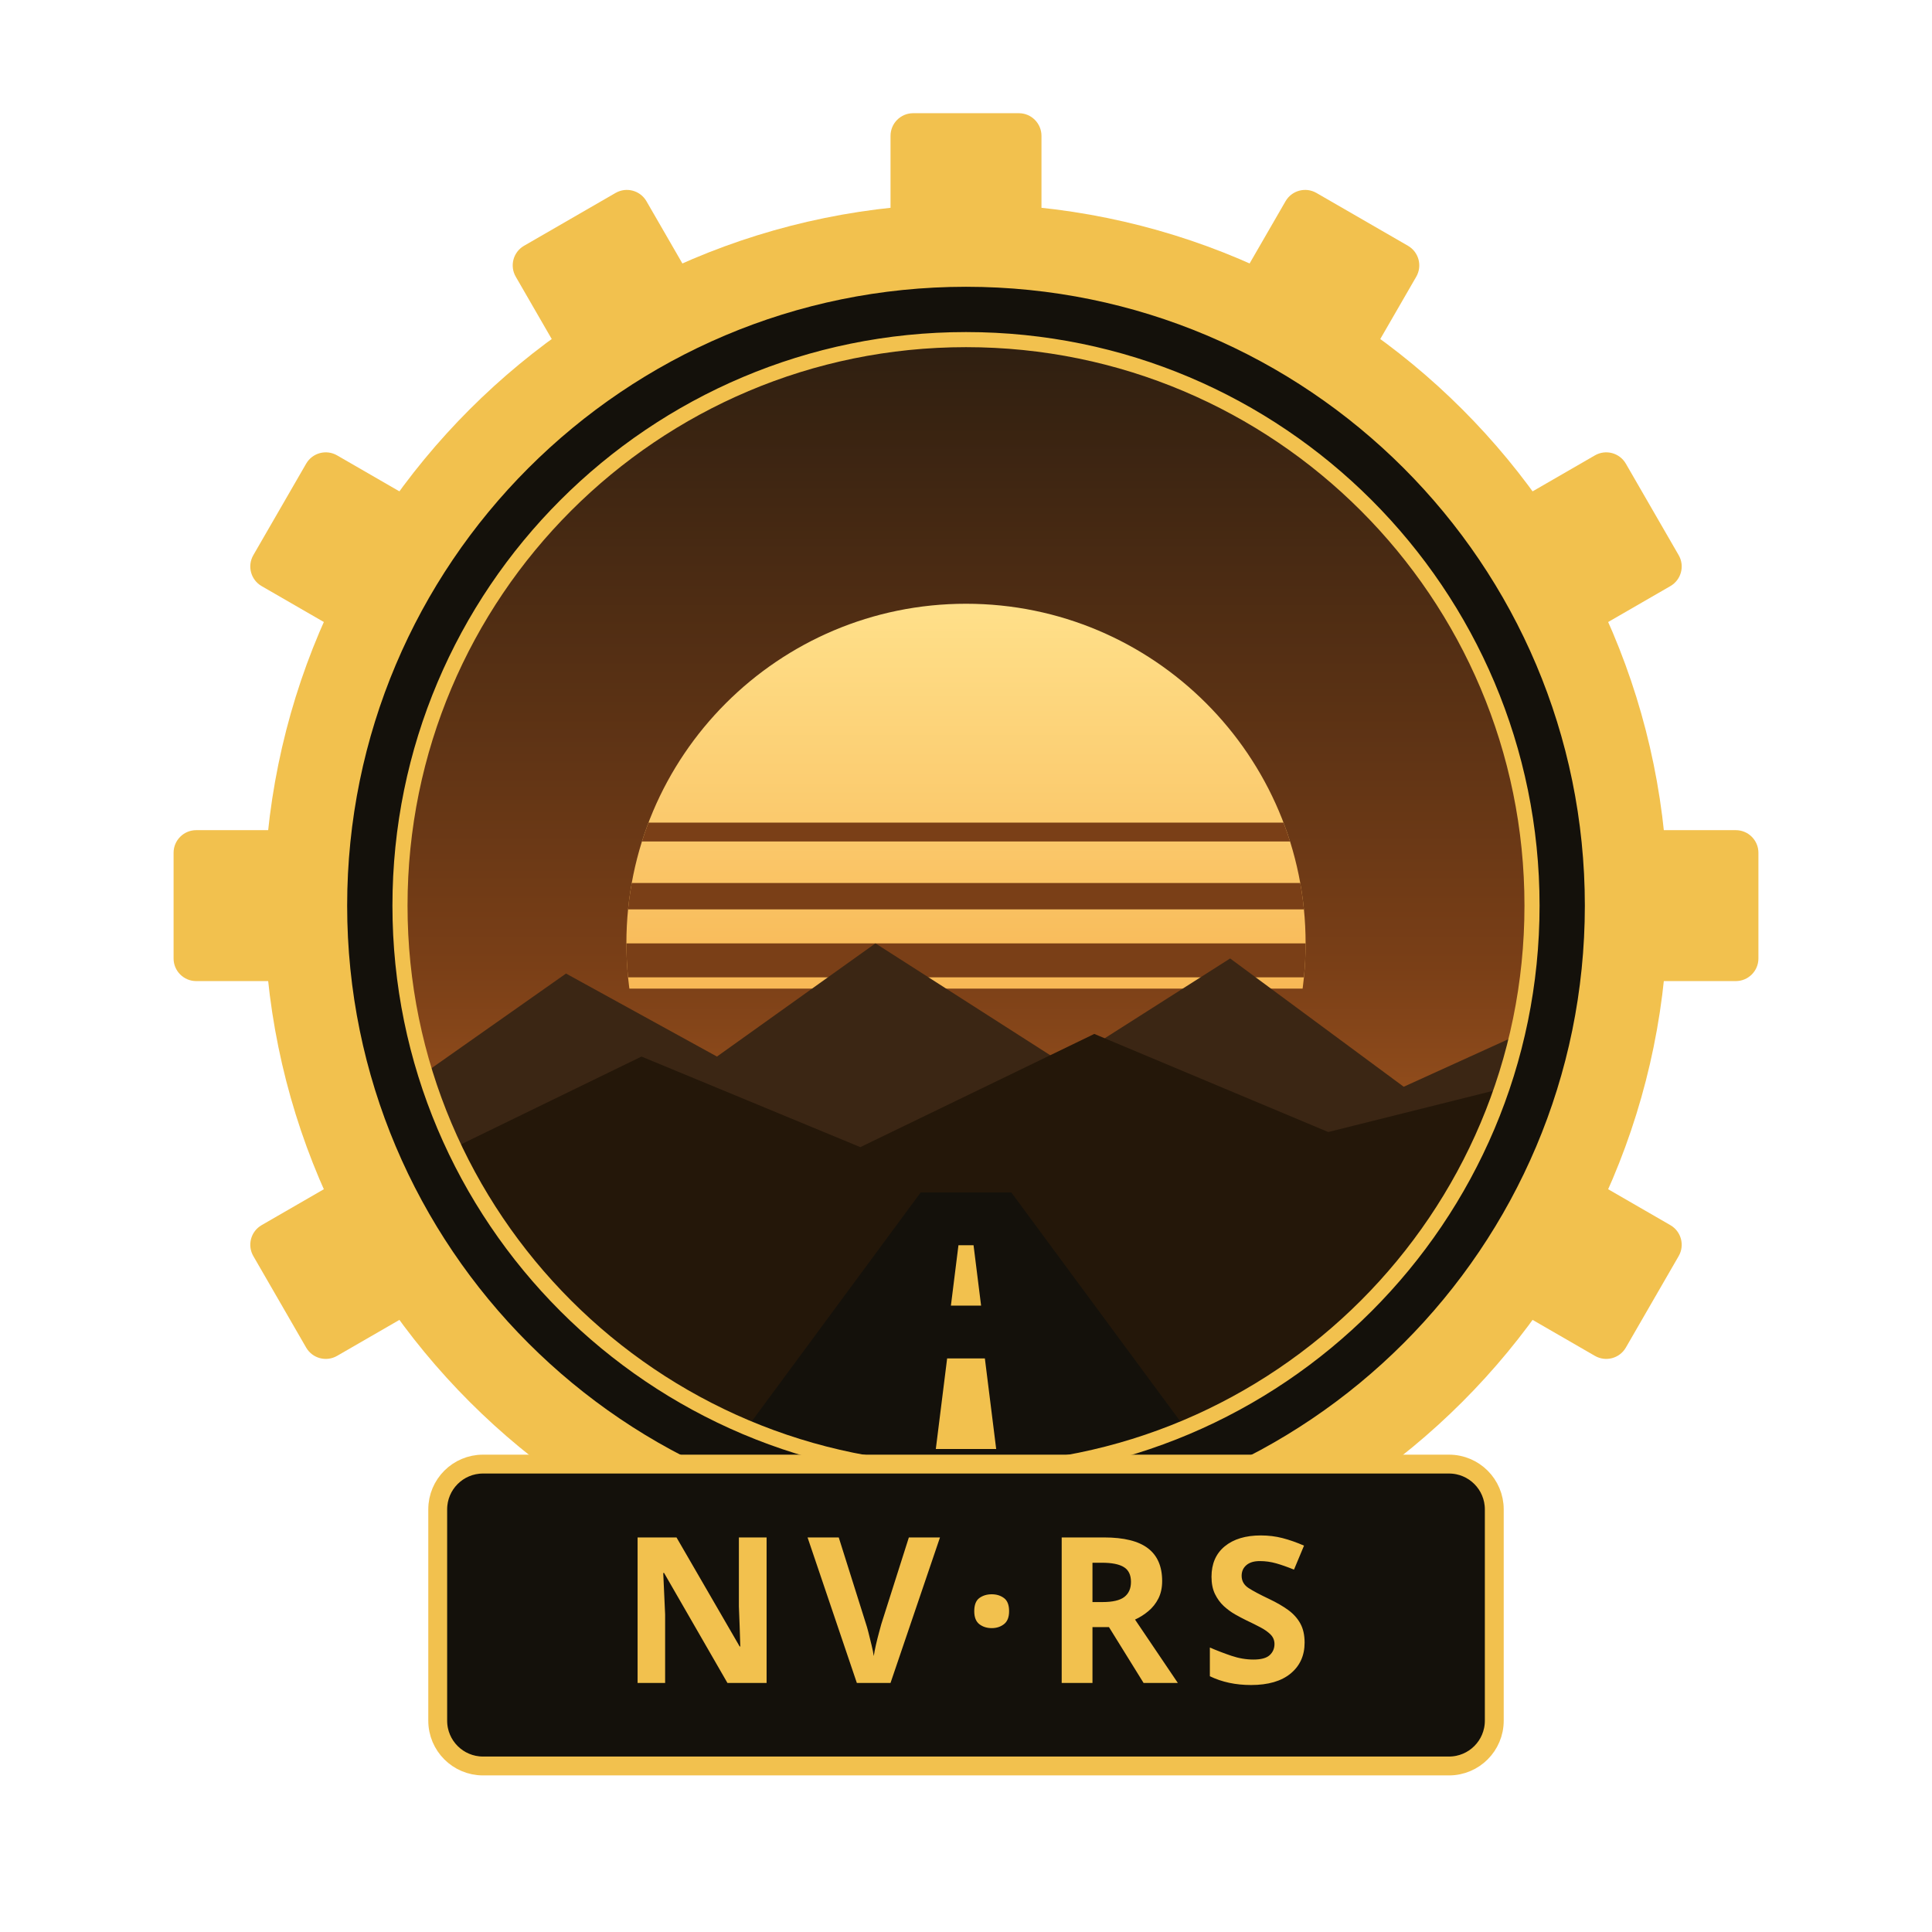
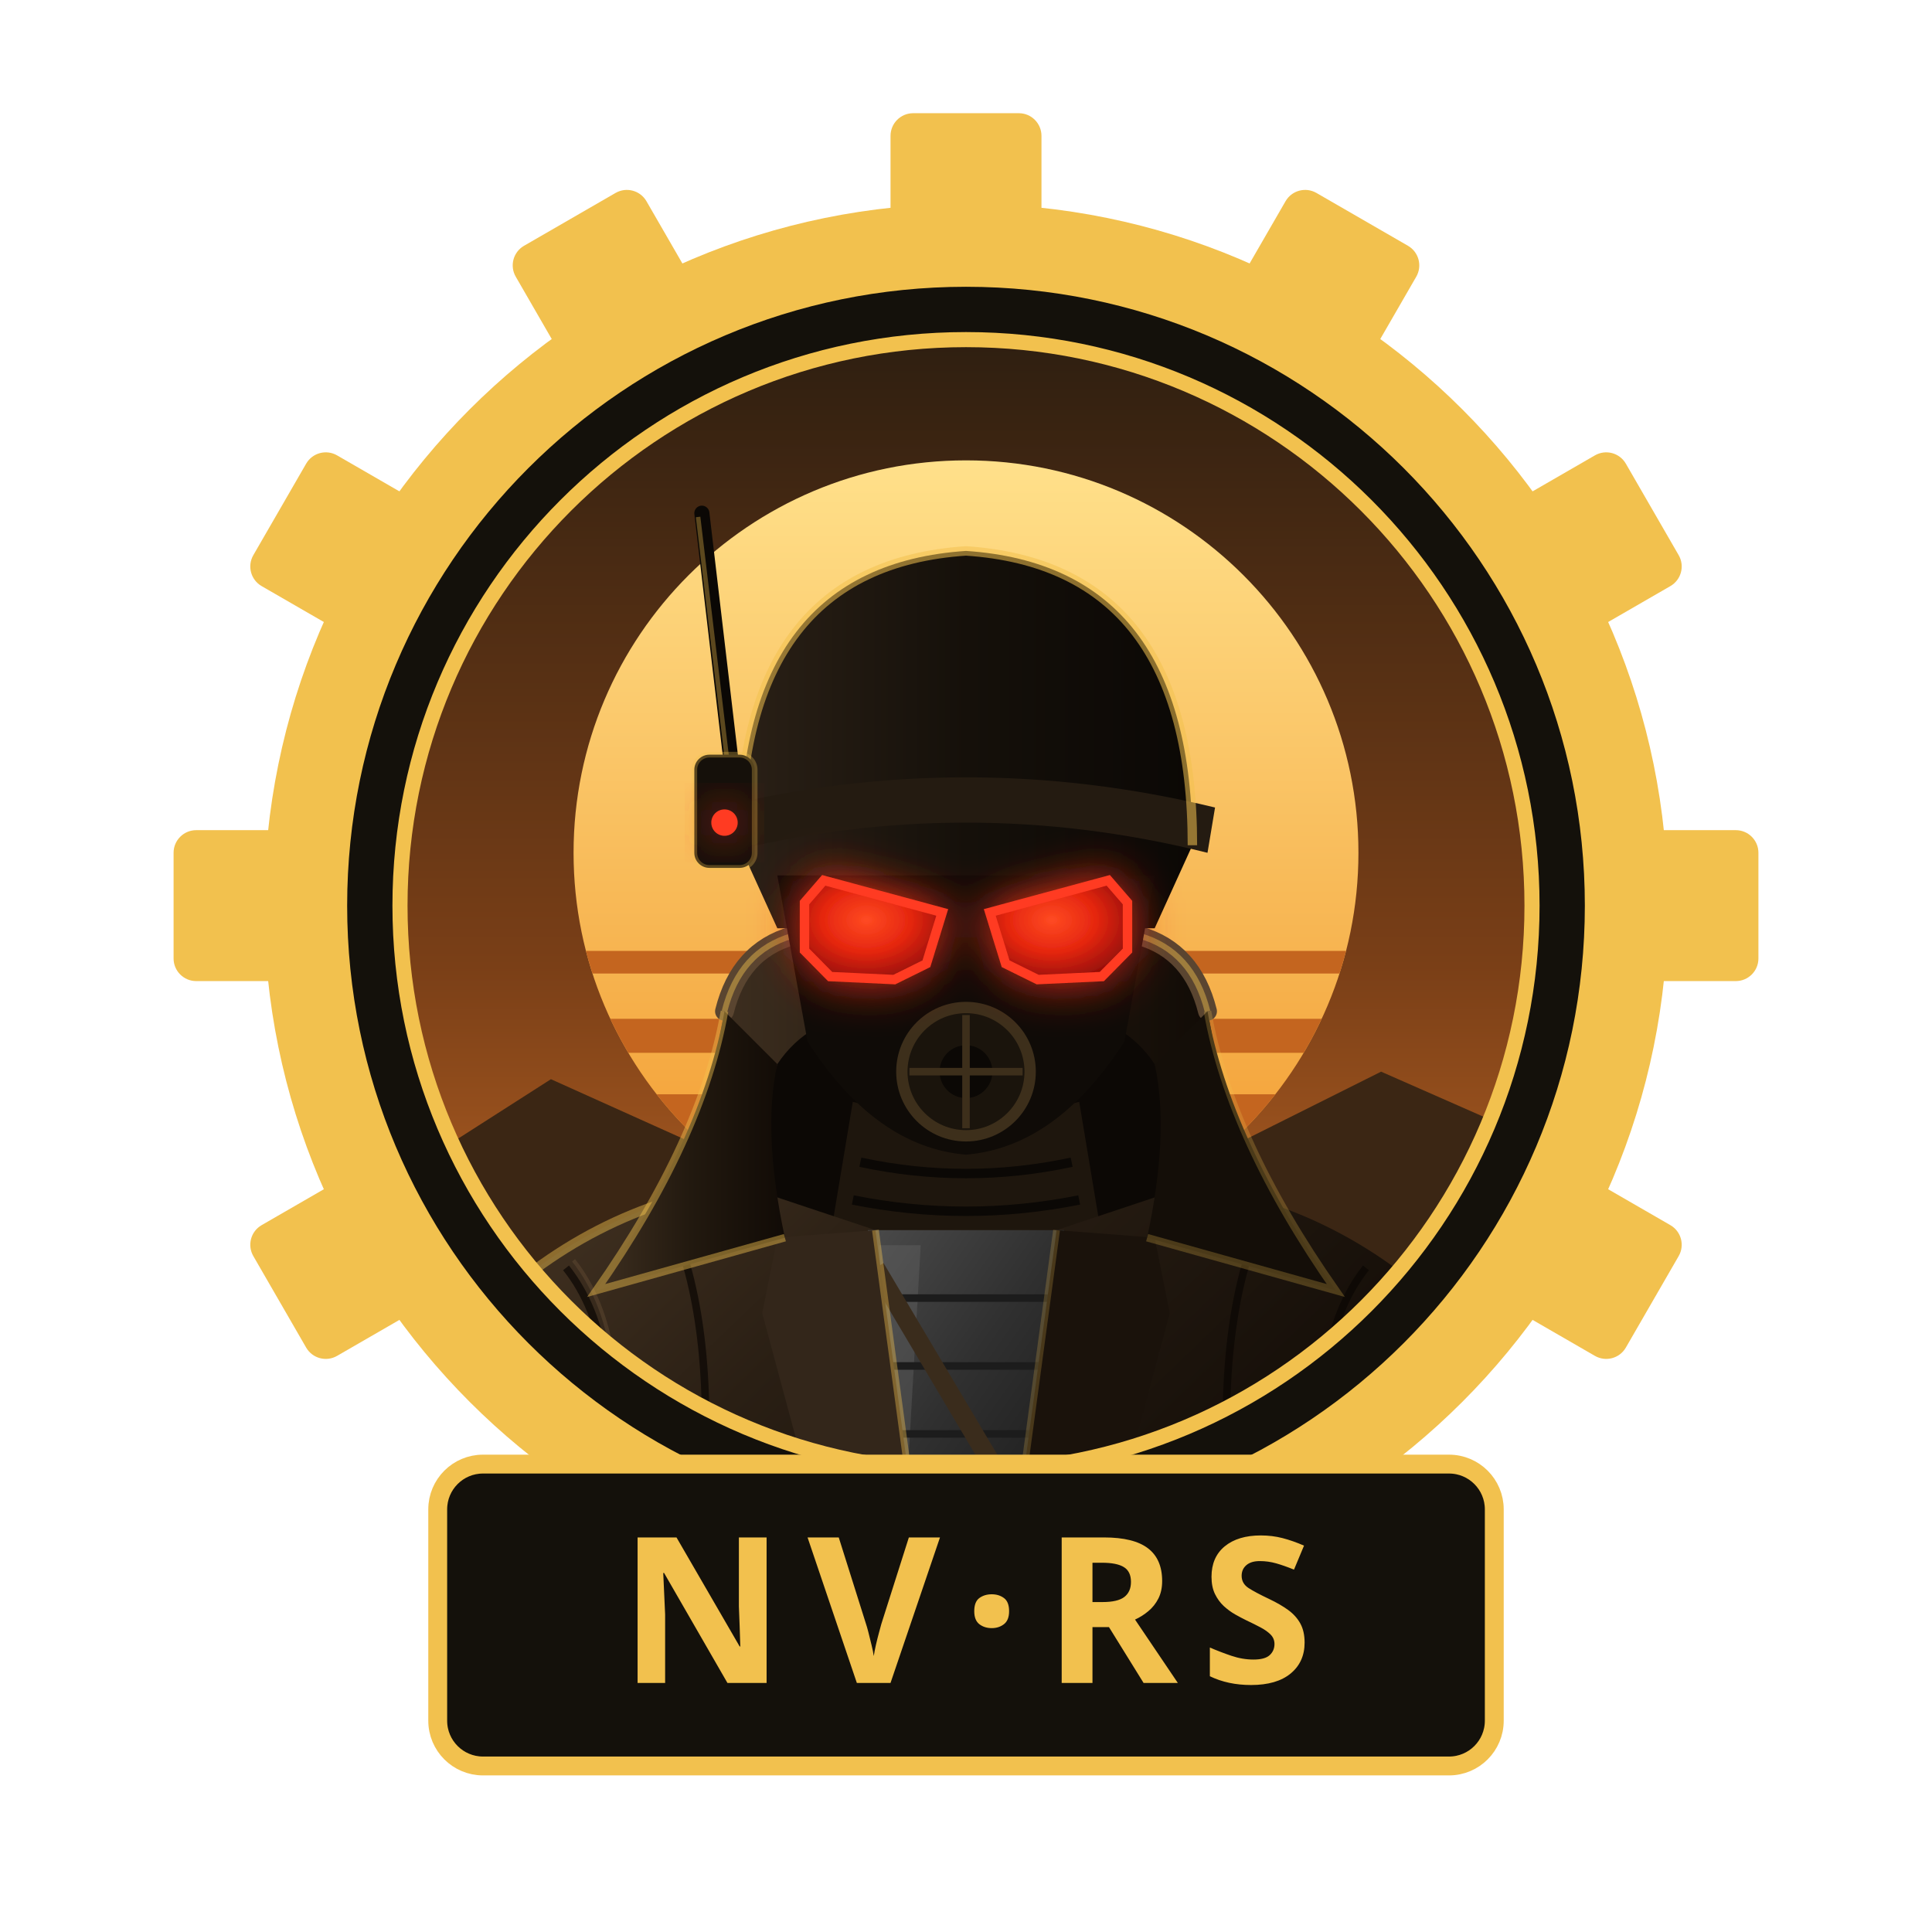
- <svg xmlns="http://www.w3.org/2000/svg" width="512" height="512" viewBox="0 0 512 512" role="img" aria-label="nv-rs logo">
+ <svg xmlns="http://www.w3.org/2000/svg" width="512" height="512" viewBox="0 0 512 512" role="img" aria-label="nv-rs logo with a Ranger">
  <defs>
    <linearGradient id="sky" x1="0" y1="0" x2="0" y2="1">
      <stop offset="0" stop-color="#2a1d10" />
      <stop offset="0.55" stop-color="#7a3f17" />
      <stop offset="1" stop-color="#d9772b" />
    </linearGradient>
    <linearGradient id="sun" x1="0" y1="0" x2="0" y2="1">
      <stop offset="0" stop-color="#ffe08a" />
      <stop offset="1" stop-color="#f29a2e" />
    </linearGradient>
+     <radialGradient id="lens" cx="0.45" cy="0.4" r="0.65">
+       <stop offset="0" stop-color="#ff4a22" />
+       <stop offset="0.5" stop-color="#e5260f" />
+       <stop offset="1" stop-color="#8f0d05" />
+     </radialGradient>
+     <linearGradient id="armor" x1="0" y1="0" x2="1" y2="0">
+       <stop offset="0" stop-color="#2a2016" />
+       <stop offset="0.5" stop-color="#15100a" />
+       <stop offset="1" stop-color="#0b0805" />
+     </linearGradient>
+     <linearGradient id="duster" x1="0" y1="0" x2="1" y2="0.3">
+       <stop offset="0" stop-color="#4a3826" />
+       <stop offset="0.45" stop-color="#2a1f14" />
+       <stop offset="1" stop-color="#120c07" />
+     </linearGradient>
+     <linearGradient id="collar" x1="0" y1="0" x2="1" y2="0">
+       <stop offset="0" stop-color="#3e2f20" />
+       <stop offset="0.5" stop-color="#22190f" />
+       <stop offset="1" stop-color="#110b06" />
+     </linearGradient>
+     <filter id="glow" x="-1" y="-1" width="3" height="3">
+       <feGaussianBlur stdDeviation="6" result="b" />
+       <feMerge>
+         <feMergeNode in="b" />
+         <feMergeNode in="SourceGraphic" />
+       </feMerge>
+     </filter>
+     <linearGradient id="vest" x1="0" y1="0" x2="1" y2="1">
+       <stop offset="0" stop-color="#4a4a4a" />
+       <stop offset="0.5" stop-color="#303030" />
+       <stop offset="1" stop-color="#1c1c1c" />
+     </linearGradient>
    <clipPath id="disc">
      <circle cx="256" cy="240" r="150" />
    </clipPath>
-     <clipPath id="sunhalf">
-       <rect x="0" y="0" width="512" height="262" />
-     </clipPath>
    <clipPath id="sunclip">
-       <circle cx="256" cy="250" r="90" />
+       <circle cx="256" cy="226" r="104" />
    </clipPath>
  </defs>
  <g fill="#f2c14e">
    <circle cx="256" cy="240" r="186" />
    <g id="tooth">
      <rect x="236" y="30" width="40" height="44" rx="6" />
    </g>
    <use href="#tooth" transform="rotate(30 256 240)" />
    <use href="#tooth" transform="rotate(60 256 240)" />
    <use href="#tooth" transform="rotate(90 256 240)" />
    <use href="#tooth" transform="rotate(120 256 240)" />
    <use href="#tooth" transform="rotate(150 256 240)" />
    <use href="#tooth" transform="rotate(180 256 240)" />
    <use href="#tooth" transform="rotate(210 256 240)" />
    <use href="#tooth" transform="rotate(240 256 240)" />
    <use href="#tooth" transform="rotate(270 256 240)" />
    <use href="#tooth" transform="rotate(300 256 240)" />
    <use href="#tooth" transform="rotate(330 256 240)" />
  </g>
  <circle cx="256" cy="240" r="164" fill="#14110b" />
  <g clip-path="url(#disc)">
    <rect x="96" y="80" width="320" height="320" fill="url(#sky)" />
-     <g clip-path="url(#sunhalf)">
-       <circle cx="256" cy="250" r="90" fill="url(#sun)" />
+     <circle cx="256" cy="226" r="104" fill="url(#sun)" />
+     <g fill="#c4651f" clip-path="url(#sunclip)">
+       <rect x="140" y="252" width="232" height="6" />
+       <rect x="140" y="270" width="232" height="9" />
+       <rect x="140" y="290" width="232" height="12" />
    </g>
-     <g fill="#7a3f17" clip-path="url(#sunclip)">
-       <rect x="160" y="218" width="192" height="5" />
-       <rect x="160" y="234" width="192" height="7" />
-       <rect x="160" y="250" width="192" height="9" />
+     <path d="M96 318 L146 286 L186 304 L222 290 L290 290 L326 304 L366 284 L416 306 L416 400 L96 400 Z" fill="#3b2614" />
+     <path d="M190 332 Q186 296 192 268 Q196 252 210 248 Q256 242 302 248 Q316 252 320 268 Q326 296 322 332 Z" fill="url(#collar)" />
+     <path d="M192 268 Q196 252 210 248 Q256 242 302 248 Q316 252 320 268" fill="none" stroke="#5a4530" stroke-width="5" stroke-linecap="round" />
+     <path d="M192 268 Q196 252 210 248 Q256 242 302 248 Q316 252 320 268" fill="none" stroke="#f2c14e" stroke-opacity="0.45" stroke-width="1.5" />
+     <path d="M204 332 Q200 300 206 282 Q214 270 230 268 Q256 264 282 268 Q298 270 306 282 Q312 300 308 332 Z" fill="#0c0805" />
+     <path d="M226 292 Q256 300 286 292 L292 328 L220 328 Z" fill="#1e160d" />
+     <path d="M228 308 Q256 314 284 308 M226 318 Q256 324 286 318" fill="none" stroke="#0b0805" stroke-width="2.5" />
+     <path d="M108 400 L126 350 Q156 320 196 314 L232 326 L280 326 L316 314 Q356 320 386 350 L404 400 Z" fill="url(#duster)" />
+     <path d="M126 350 Q156 320 196 314" fill="none" stroke="#f2c14e" stroke-opacity="0.45" stroke-width="2.5" />
+     <path d="M150 336 Q166 356 160 400 M178 324 Q190 352 186 400 M362 336 Q346 356 352 400 M334 324 Q322 352 326 400" fill="none" stroke="#0a0604" stroke-opacity="0.7" stroke-width="2" />
+     <path d="M152 334 Q168 354 162 398" fill="none" stroke="#6a5038" stroke-opacity="0.4" stroke-width="1" />
+     <path d="M230 326 L282 326 L278 400 L234 400 Z" fill="url(#vest)" />
+     <path d="M233 330 L244 330 L240 400 L236 400 Z" fill="#6a6a6a" opacity="0.35" />
+     <path d="M234 344 L278 344 M236 362 L276 362 M238 380 L274 380" stroke="#1c1c1c" stroke-width="2" />
+     <path d="M232 336 L270 400" stroke="#3a2c1c" stroke-width="5" />
+     <path d="M206 328 L232 326 L242 400 L216 400 L202 348 Z" fill="#33261a" />
+     <path d="M306 328 L280 326 L270 400 L296 400 L310 348 Z" fill="#1a120b" />
+     <path d="M232 326 L242 400" fill="none" stroke="#f2c14e" stroke-opacity="0.4" stroke-width="1.8" />
+     <path d="M280 326 L270 400" fill="none" stroke="#f2c14e" stroke-opacity="0.22" stroke-width="1.8" />
+     <path d="M192 268 Q186 302 158 342 L208 328 Q202 300 206 282 Z" fill="url(#collar)" />
+     <path d="M320 268 Q326 302 354 342 L304 328 Q310 300 306 282 Z" fill="#140e08" />
+     <path d="M192 268 Q186 302 158 342 L208 328" fill="none" stroke="#f2c14e" stroke-opacity="0.45" stroke-width="2" />
+     <path d="M320 268 Q326 302 354 342 L304 328" fill="none" stroke="#f2c14e" stroke-opacity="0.25" stroke-width="2" />
+     <path d="M196 224 Q196 150 256 146 Q316 150 316 224 L306 246 L206 246 Z" fill="url(#armor)" />
+     <path d="M190 214 Q256 198 322 214 L320 226 Q256 210 192 226 Z" fill="#241b11" />
+     <path d="M196 224 Q196 150 256 146 Q316 150 316 224" fill="none" stroke="#f2c14e" stroke-opacity="0.55" stroke-width="2.5" />
+     <path d="M194 204 L186 136" stroke="#0b0805" stroke-width="4" stroke-linecap="round" />
+     <path d="M193 204 L185 137" stroke="#f2c14e" stroke-opacity="0.35" stroke-width="1.2" />
+     <rect x="184" y="200" width="16" height="30" rx="4" fill="#15100a" stroke="#f2c14e" stroke-opacity="0.3" stroke-width="1.5" />
+     <circle cx="192" cy="218" r="3.5" fill="#ff3a24" filter="url(#glow)" />
+     <path d="M206 232 L306 232 L298 276 Q280 304 256 306 Q232 304 214 276 Z" fill="#0f0b07" />
+     <circle cx="256" cy="284" r="17" fill="#1a140c" stroke="#3d2f1b" stroke-width="3" />
+     <circle cx="256" cy="284" r="7" fill="#0b0805" />
+     <path d="M241 284 L271 284 M256 269 L256 299" stroke="#3d2f1b" stroke-width="2" />
+     <g filter="url(#glow)">
+       <path d="M218.3 233.3 L249.7 241.8 L245.5 255.4 L237 259.6 L220 258.8 L213.2 251.9 L213.2 239.2 Z" fill="url(#lens)" stroke="#ff3a24" stroke-width="2.5" />
+       <path d="M293.7 233.3 L262.3 241.8 L266.5 255.4 L275 259.6 L292 258.8 L298.8 251.9 L298.8 239.2 Z" fill="url(#lens)" stroke="#ff3a24" stroke-width="2.5" />
    </g>
-     <path d="M96 296 L150 258 L190 280 L232 250 L282 282 L326 254 L372 288 L416 268 L416 400 L96 400 Z" fill="#3b2614" />
-     <path d="M96 316 L170 280 L228 304 L290 274 L352 300 L416 284 L416 400 L96 400 Z" fill="#241709" />
-     <path d="M244 316 L268 316 L330 400 L182 400 Z" fill="#14110b" />
-     <path d="M254 330 L258 330 L260 346 L252 346 Z M251 360 L261 360 L264 384 L248 384 Z" fill="#f2c14e" />
  </g>
  <circle cx="256" cy="240" r="150" fill="none" stroke="#f2c14e" stroke-width="4" />
  <rect x="116" y="388" width="280" height="80" rx="12" fill="#14110b" stroke="#f2c14e" stroke-width="5" />
  <text x="256" y="446" text-anchor="middle" font-family="'Arial Black', 'Segoe UI Black', Impact, sans-serif" font-weight="900" font-size="54" letter-spacing="6" fill="#f2c14e">NV·RS</text>
</svg>
